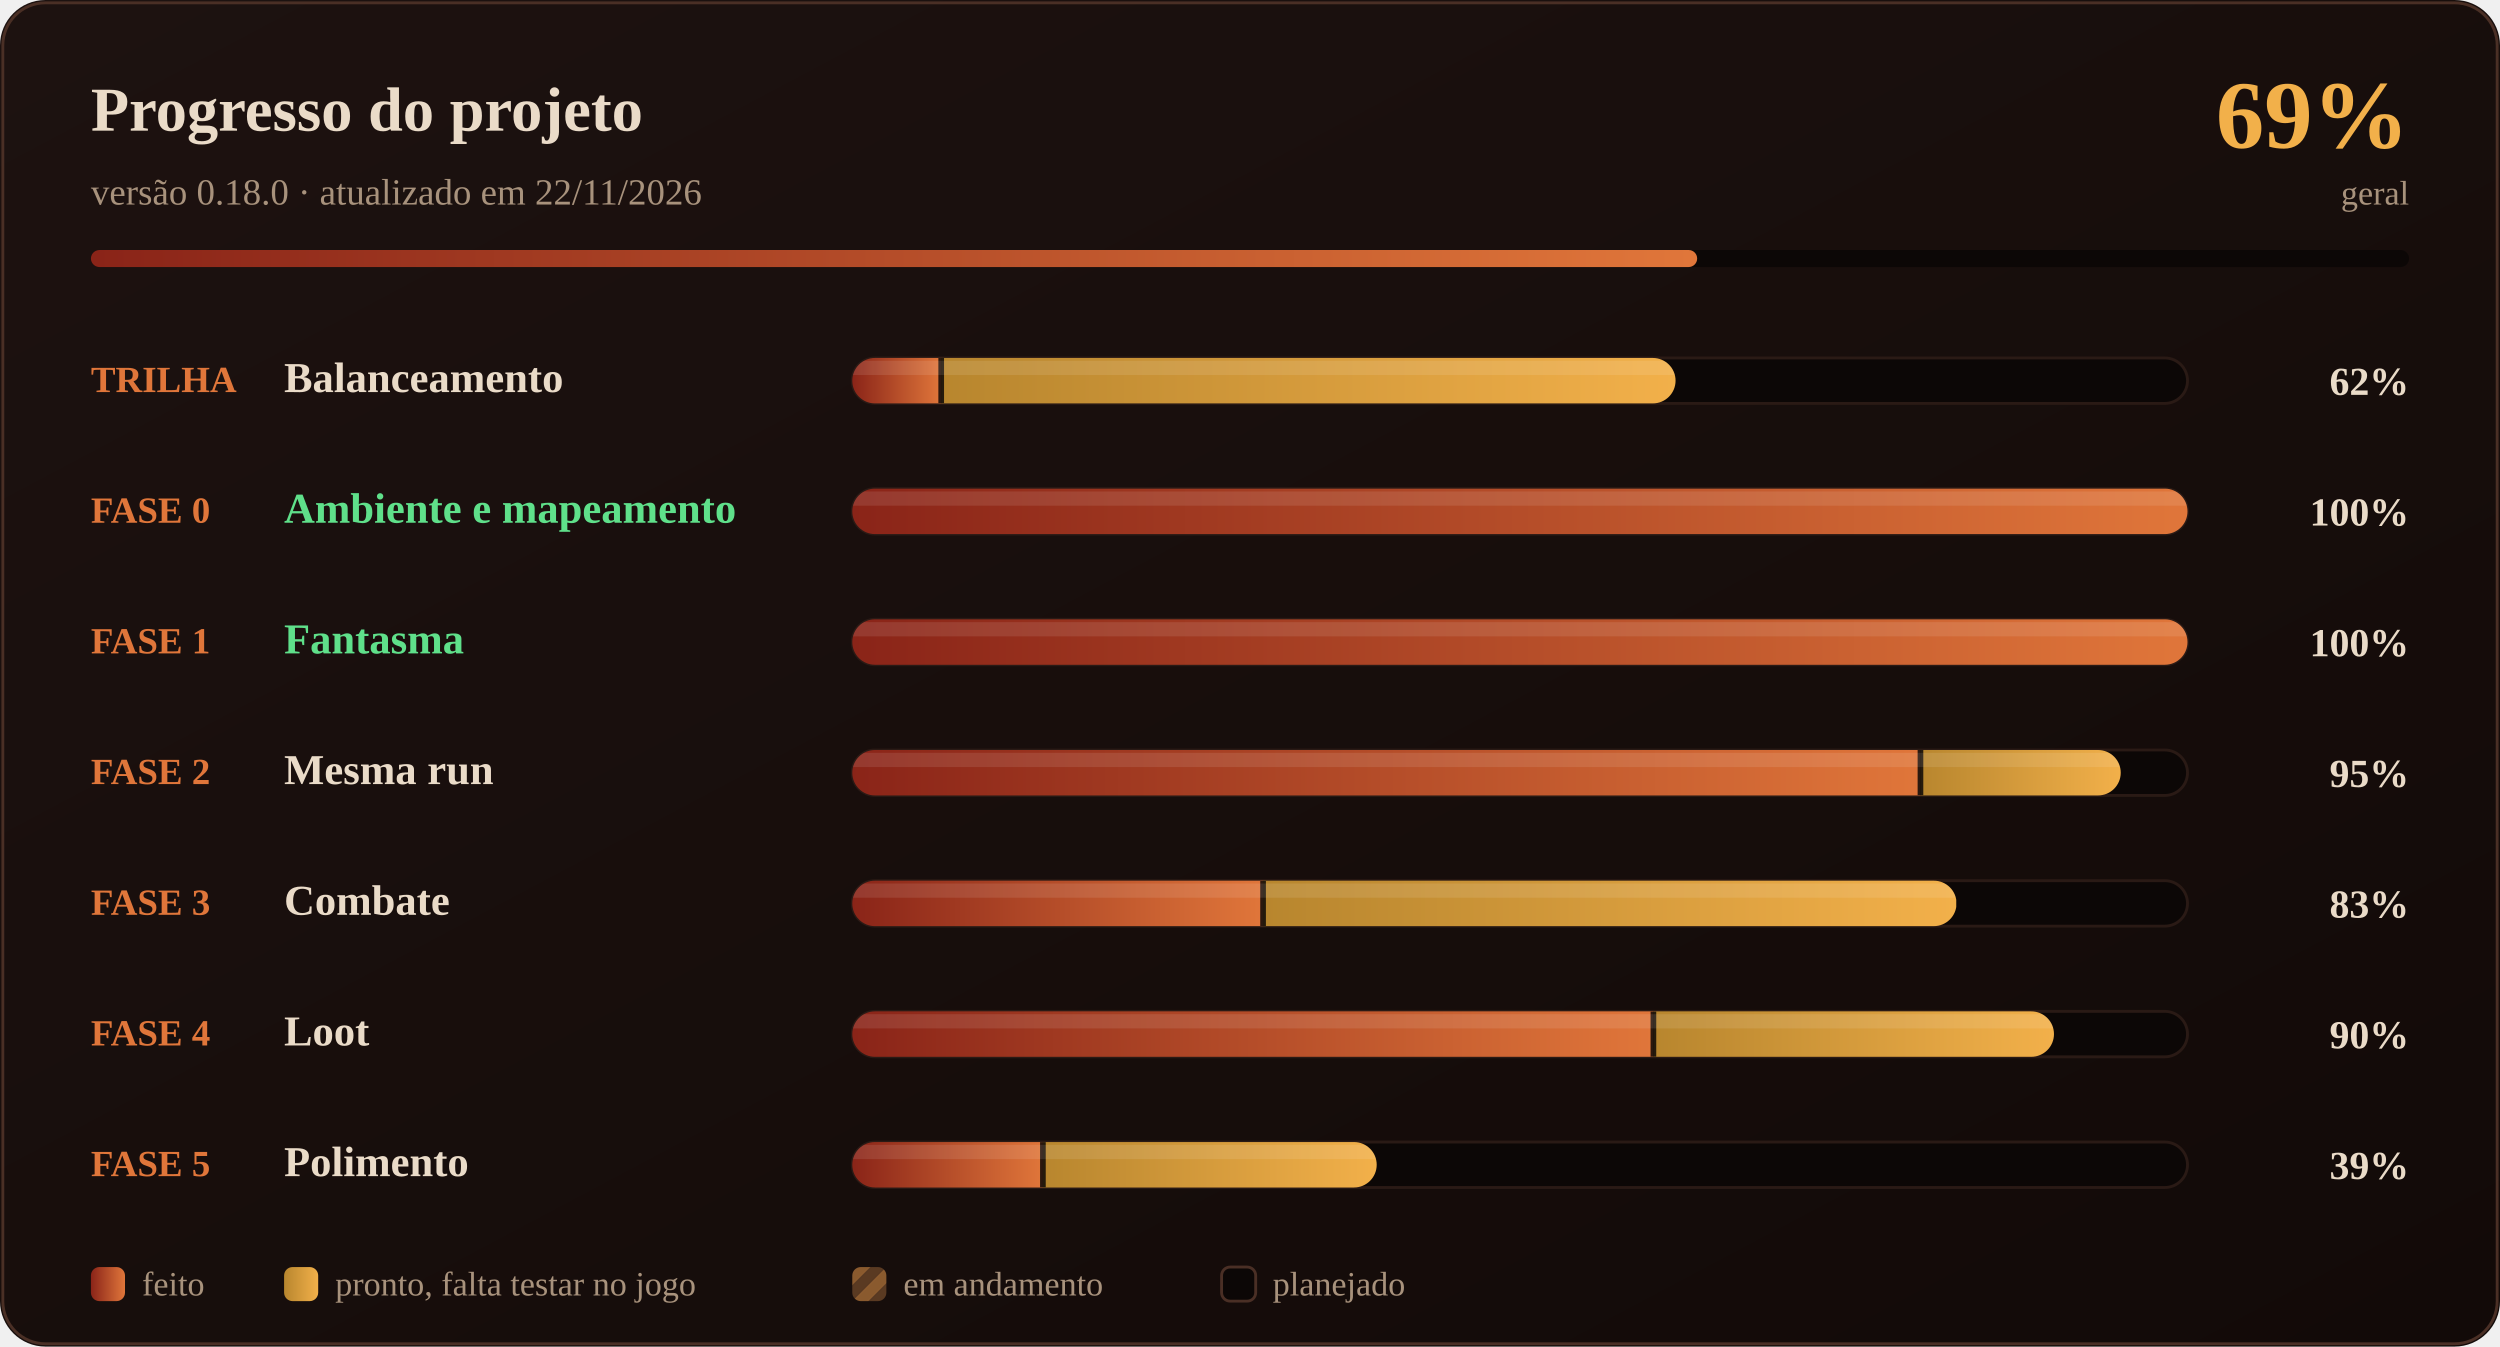
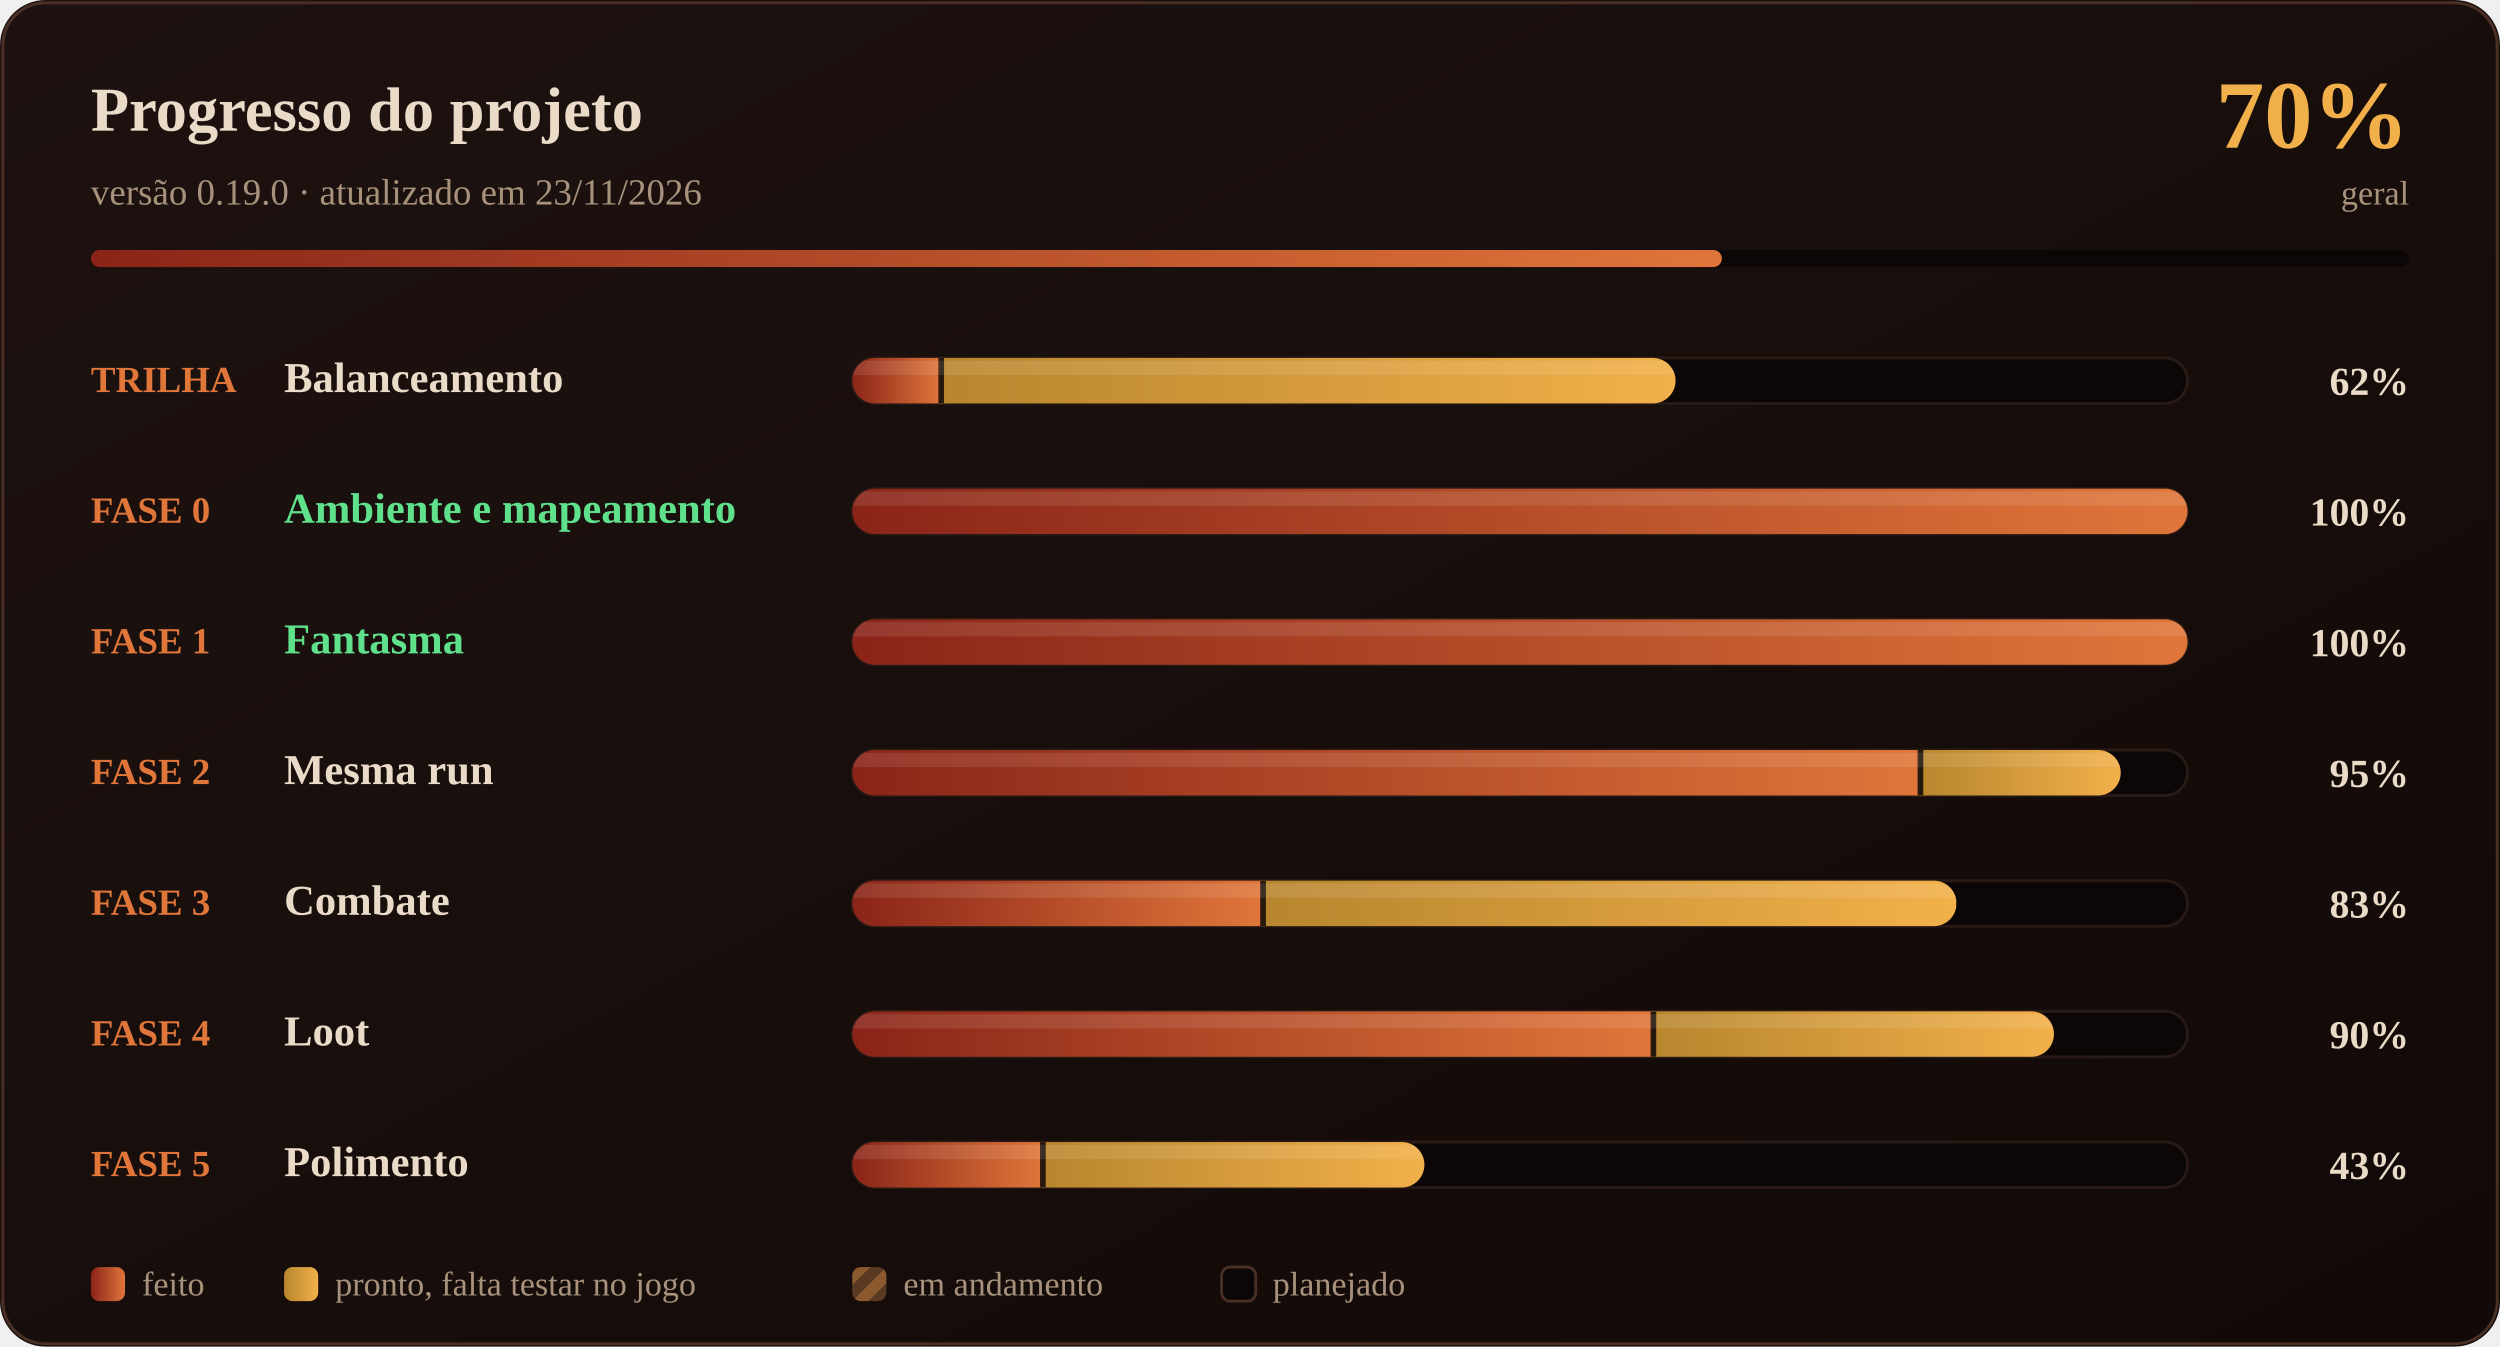
<svg xmlns="http://www.w3.org/2000/svg" width="880" height="474" viewBox="0 0 880 474" font-family="Georgia, 'Times New Roman', serif">
  <defs>
    <linearGradient id="fundo" x1="0" y1="0" x2="1" y2="1">
      <stop offset="0" stop-color="#1d1210" />
      <stop offset="1" stop-color="#120a08" />
    </linearGradient>
    <linearGradient id="fogo" x1="0" y1="0" x2="1" y2="0">
      <stop offset="0" stop-color="#8a2418" />
      <stop offset="1" stop-color="#e0763a" />
    </linearGradient>
    <linearGradient id="teste" x1="0" y1="0" x2="1" y2="0">
      <stop offset="0" stop-color="#b8862e" />
      <stop offset="1" stop-color="#f2b04a" />
    </linearGradient>
    <pattern id="andamento" width="8" height="8" patternUnits="userSpaceOnUse" patternTransform="rotate(45)">
      <rect width="8" height="8" fill="#5a3a22" />
      <rect width="4" height="8" fill="#8a5a2e" />
    </pattern>
  </defs>
  <rect width="880" height="474" rx="16" fill="url(#fundo)" />
  <rect x="1" y="1" width="878" height="472" rx="15" fill="none" stroke="#4a2f25" />
  <text x="32" y="46" fill="#eadbc8" font-size="22" font-weight="700">Progresso do projeto</text>
-   <text x="32" y="72" fill="#a8927c" font-size="13">versão 0.18.0 · atualizado em 22/11/2026</text>
-   <text x="848" y="52" fill="#f2b04a" font-size="34" font-weight="800" text-anchor="end">69%</text>
+   <text x="32" y="72" fill="#a8927c" font-size="13">versão 0.19.0 · atualizado em 23/11/2026</text>
+   <text x="848" y="52" fill="#f2b04a" font-size="34" font-weight="800" text-anchor="end">70%</text>
  <text x="848" y="72" fill="#a8927c" font-size="12" text-anchor="end">geral</text>
  <rect x="32" y="88" width="816" height="6" rx="3" fill="#0c0706" />
-   <rect x="32" y="88" width="565.4" height="6" rx="3" fill="url(#fogo)" />
+   <rect x="32" y="88" width="574.1" height="6" rx="3" fill="url(#fogo)" />
  <text x="32" y="138" fill="#e0763a" font-size="13" font-weight="700">TRILHA</text>
  <text x="100" y="138" fill="#eadbc8" font-size="15" font-weight="600">Balanceamento</text>
  <rect x="300" y="126" width="470" height="16" rx="8" fill="#0c0706" stroke="#2a1a15" />
  <clipPath id="barra0">
    <rect x="300" y="126" width="289.8" height="16" rx="8" />
  </clipPath>
  <g clip-path="url(#barra0)">
    <rect x="300.0" y="126" width="31.3" height="16" fill="url(#fogo)" />
    <rect x="331.3" y="126" width="258.5" height="16" fill="url(#teste)" />
    <rect x="330.3" y="126" width="2" height="16" fill="#0c0706" opacity="0.85" />
    <rect x="300" y="127" width="289.8" height="5" fill="#fff" opacity="0.10" />
  </g>
  <text x="848" y="139" fill="#eadbc8" font-size="14" font-weight="700" text-anchor="end">62%</text>
  <text x="32" y="184" fill="#e0763a" font-size="13" font-weight="700">FASE 0</text>
  <text x="100" y="184" fill="#5fe08a" font-size="15" font-weight="600">Ambiente e mapeamento</text>
  <rect x="300" y="172" width="470" height="16" rx="8" fill="#0c0706" stroke="#2a1a15" />
  <clipPath id="barra1">
    <rect x="300" y="172" width="470.0" height="16" rx="8" />
  </clipPath>
  <g clip-path="url(#barra1)">
    <rect x="300.0" y="172" width="470.0" height="16" fill="url(#fogo)" />
    <rect x="300" y="173" width="470.0" height="5" fill="#fff" opacity="0.10" />
  </g>
  <text x="848" y="185" fill="#eadbc8" font-size="14" font-weight="700" text-anchor="end">100%</text>
  <text x="32" y="230" fill="#e0763a" font-size="13" font-weight="700">FASE 1</text>
  <text x="100" y="230" fill="#5fe08a" font-size="15" font-weight="600">Fantasma</text>
  <rect x="300" y="218" width="470" height="16" rx="8" fill="#0c0706" stroke="#2a1a15" />
  <clipPath id="barra2">
    <rect x="300" y="218" width="470.0" height="16" rx="8" />
  </clipPath>
  <g clip-path="url(#barra2)">
    <rect x="300.0" y="218" width="470.0" height="16" fill="url(#fogo)" />
    <rect x="300" y="219" width="470.0" height="5" fill="#fff" opacity="0.10" />
  </g>
  <text x="848" y="231" fill="#eadbc8" font-size="14" font-weight="700" text-anchor="end">100%</text>
  <text x="32" y="276" fill="#e0763a" font-size="13" font-weight="700">FASE 2</text>
  <text x="100" y="276" fill="#eadbc8" font-size="15" font-weight="600">Mesma run</text>
  <rect x="300" y="264" width="470" height="16" rx="8" fill="#0c0706" stroke="#2a1a15" />
  <clipPath id="barra3">
    <rect x="300" y="264" width="446.5" height="16" rx="8" />
  </clipPath>
  <g clip-path="url(#barra3)">
    <rect x="300.0" y="264" width="376.0" height="16" fill="url(#fogo)" />
    <rect x="676.0" y="264" width="70.5" height="16" fill="url(#teste)" />
    <rect x="675.0" y="264" width="2" height="16" fill="#0c0706" opacity="0.85" />
    <rect x="300" y="265" width="446.5" height="5" fill="#fff" opacity="0.10" />
  </g>
  <text x="848" y="277" fill="#eadbc8" font-size="14" font-weight="700" text-anchor="end">95%</text>
  <text x="32" y="322" fill="#e0763a" font-size="13" font-weight="700">FASE 3</text>
  <text x="100" y="322" fill="#eadbc8" font-size="15" font-weight="600">Combate</text>
  <rect x="300" y="310" width="470" height="16" rx="8" fill="#0c0706" stroke="#2a1a15" />
  <clipPath id="barra4">
    <rect x="300" y="310" width="388.7" height="16" rx="8" />
  </clipPath>
  <g clip-path="url(#barra4)">
    <rect x="300.0" y="310" width="144.6" height="16" fill="url(#fogo)" />
    <rect x="444.6" y="310" width="244.0" height="16" fill="url(#teste)" />
    <rect x="443.6" y="310" width="2" height="16" fill="#0c0706" opacity="0.85" />
    <rect x="300" y="311" width="388.7" height="5" fill="#fff" opacity="0.10" />
  </g>
  <text x="848" y="323" fill="#eadbc8" font-size="14" font-weight="700" text-anchor="end">83%</text>
  <text x="32" y="368" fill="#e0763a" font-size="13" font-weight="700">FASE 4</text>
  <text x="100" y="368" fill="#eadbc8" font-size="15" font-weight="600">Loot</text>
  <rect x="300" y="356" width="470" height="16" rx="8" fill="#0c0706" stroke="#2a1a15" />
  <clipPath id="barra5">
    <rect x="300" y="356" width="423.0" height="16" rx="8" />
  </clipPath>
  <g clip-path="url(#barra5)">
    <rect x="300.0" y="356" width="282.0" height="16" fill="url(#fogo)" />
    <rect x="582.0" y="356" width="141.0" height="16" fill="url(#teste)" />
    <rect x="581.0" y="356" width="2" height="16" fill="#0c0706" opacity="0.85" />
    <rect x="300" y="357" width="423.0" height="5" fill="#fff" opacity="0.10" />
  </g>
  <text x="848" y="369" fill="#eadbc8" font-size="14" font-weight="700" text-anchor="end">90%</text>
  <text x="32" y="414" fill="#e0763a" font-size="13" font-weight="700">FASE 5</text>
  <text x="100" y="414" fill="#eadbc8" font-size="15" font-weight="600">Polimento</text>
  <rect x="300" y="402" width="470" height="16" rx="8" fill="#0c0706" stroke="#2a1a15" />
  <clipPath id="barra6">
-     <rect x="300" y="402" width="184.6" height="16" rx="8" />
+     <rect x="300" y="402" width="201.4" height="16" rx="8" />
  </clipPath>
  <g clip-path="url(#barra6)">
    <rect x="300.0" y="402" width="67.1" height="16" fill="url(#fogo)" />
-     <rect x="367.1" y="402" width="117.5" height="16" fill="url(#teste)" />
+     <rect x="367.1" y="402" width="134.3" height="16" fill="url(#teste)" />
    <rect x="366.1" y="402" width="2" height="16" fill="#0c0706" opacity="0.85" />
-     <rect x="300" y="403" width="184.6" height="5" fill="#fff" opacity="0.10" />
+     <rect x="300" y="403" width="201.4" height="5" fill="#fff" opacity="0.10" />
  </g>
-   <text x="848" y="415" fill="#eadbc8" font-size="14" font-weight="700" text-anchor="end">39%</text>
+   <text x="848" y="415" fill="#eadbc8" font-size="14" font-weight="700" text-anchor="end">43%</text>
  <rect x="32" y="446" width="12" height="12" rx="3" fill="url(#fogo)" />
  <text x="50" y="456" fill="#a8927c" font-size="12">feito</text>
  <rect x="100" y="446" width="12" height="12" rx="3" fill="url(#teste)" />
  <text x="118" y="456" fill="#a8927c" font-size="12">pronto, falta testar no jogo</text>
  <rect x="300" y="446" width="12" height="12" rx="3" fill="url(#andamento)" />
  <text x="318" y="456" fill="#a8927c" font-size="12">em andamento</text>
  <rect x="430" y="446" width="12" height="12" rx="3" fill="#0c0706" stroke="#4a2f25" />
  <text x="448" y="456" fill="#a8927c" font-size="12">planejado</text>
</svg>
